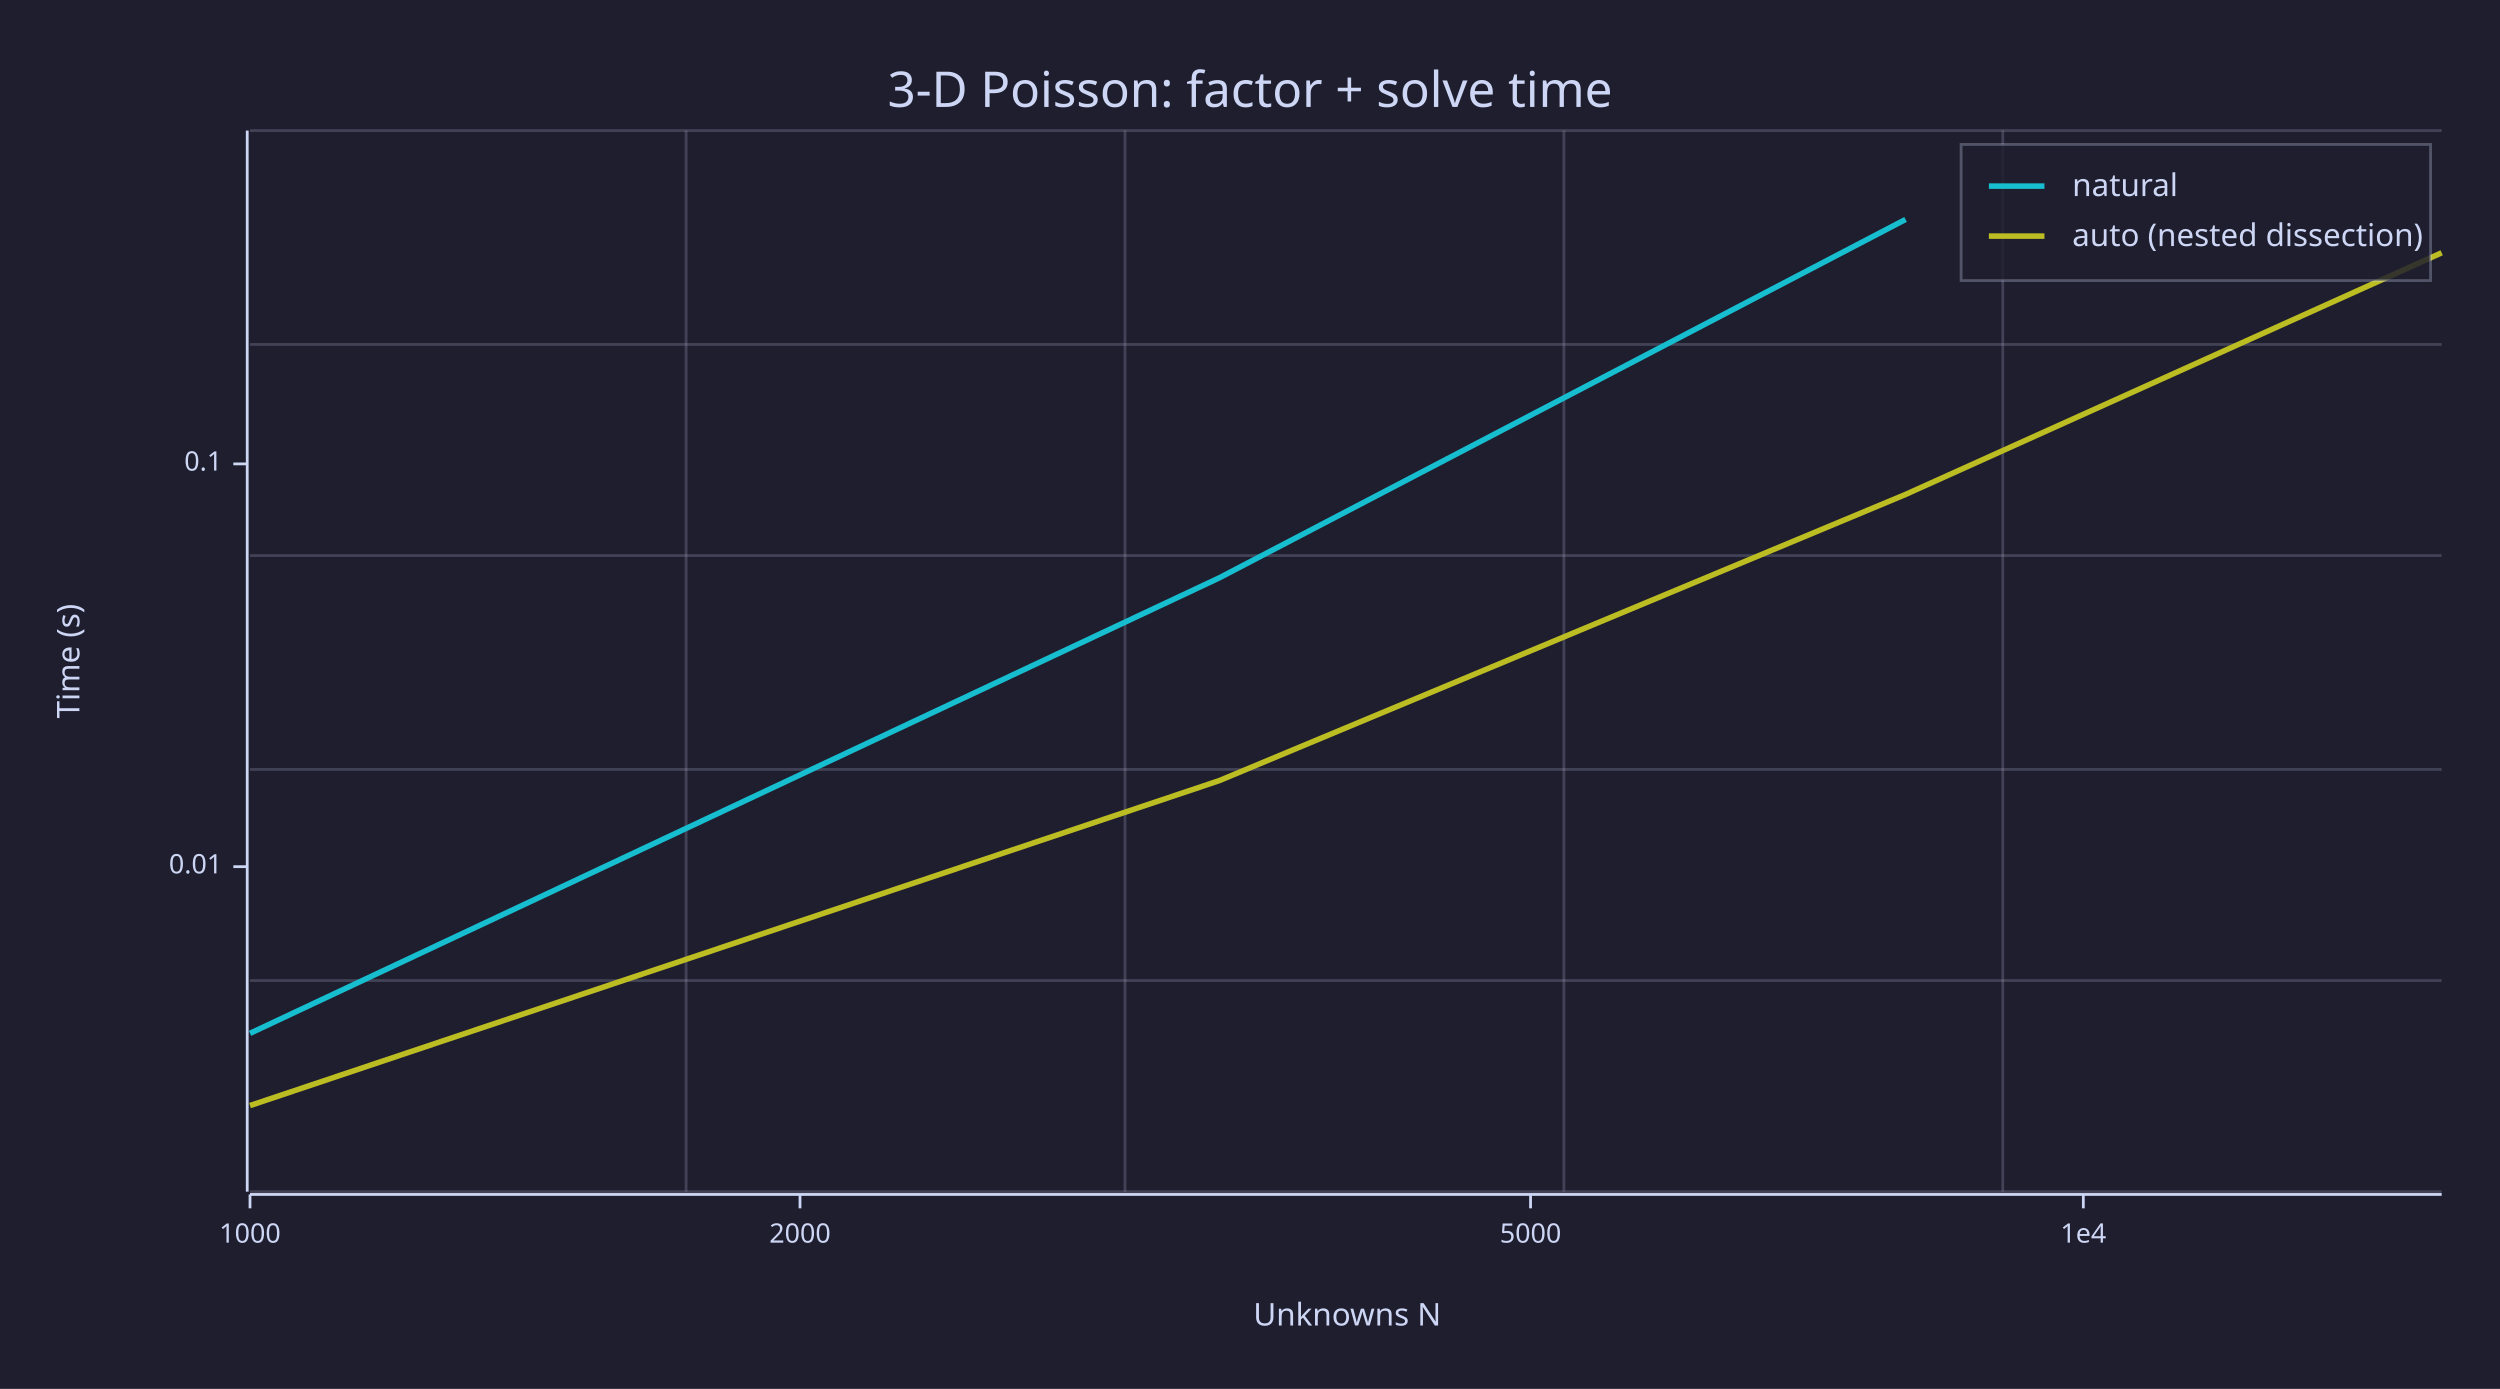
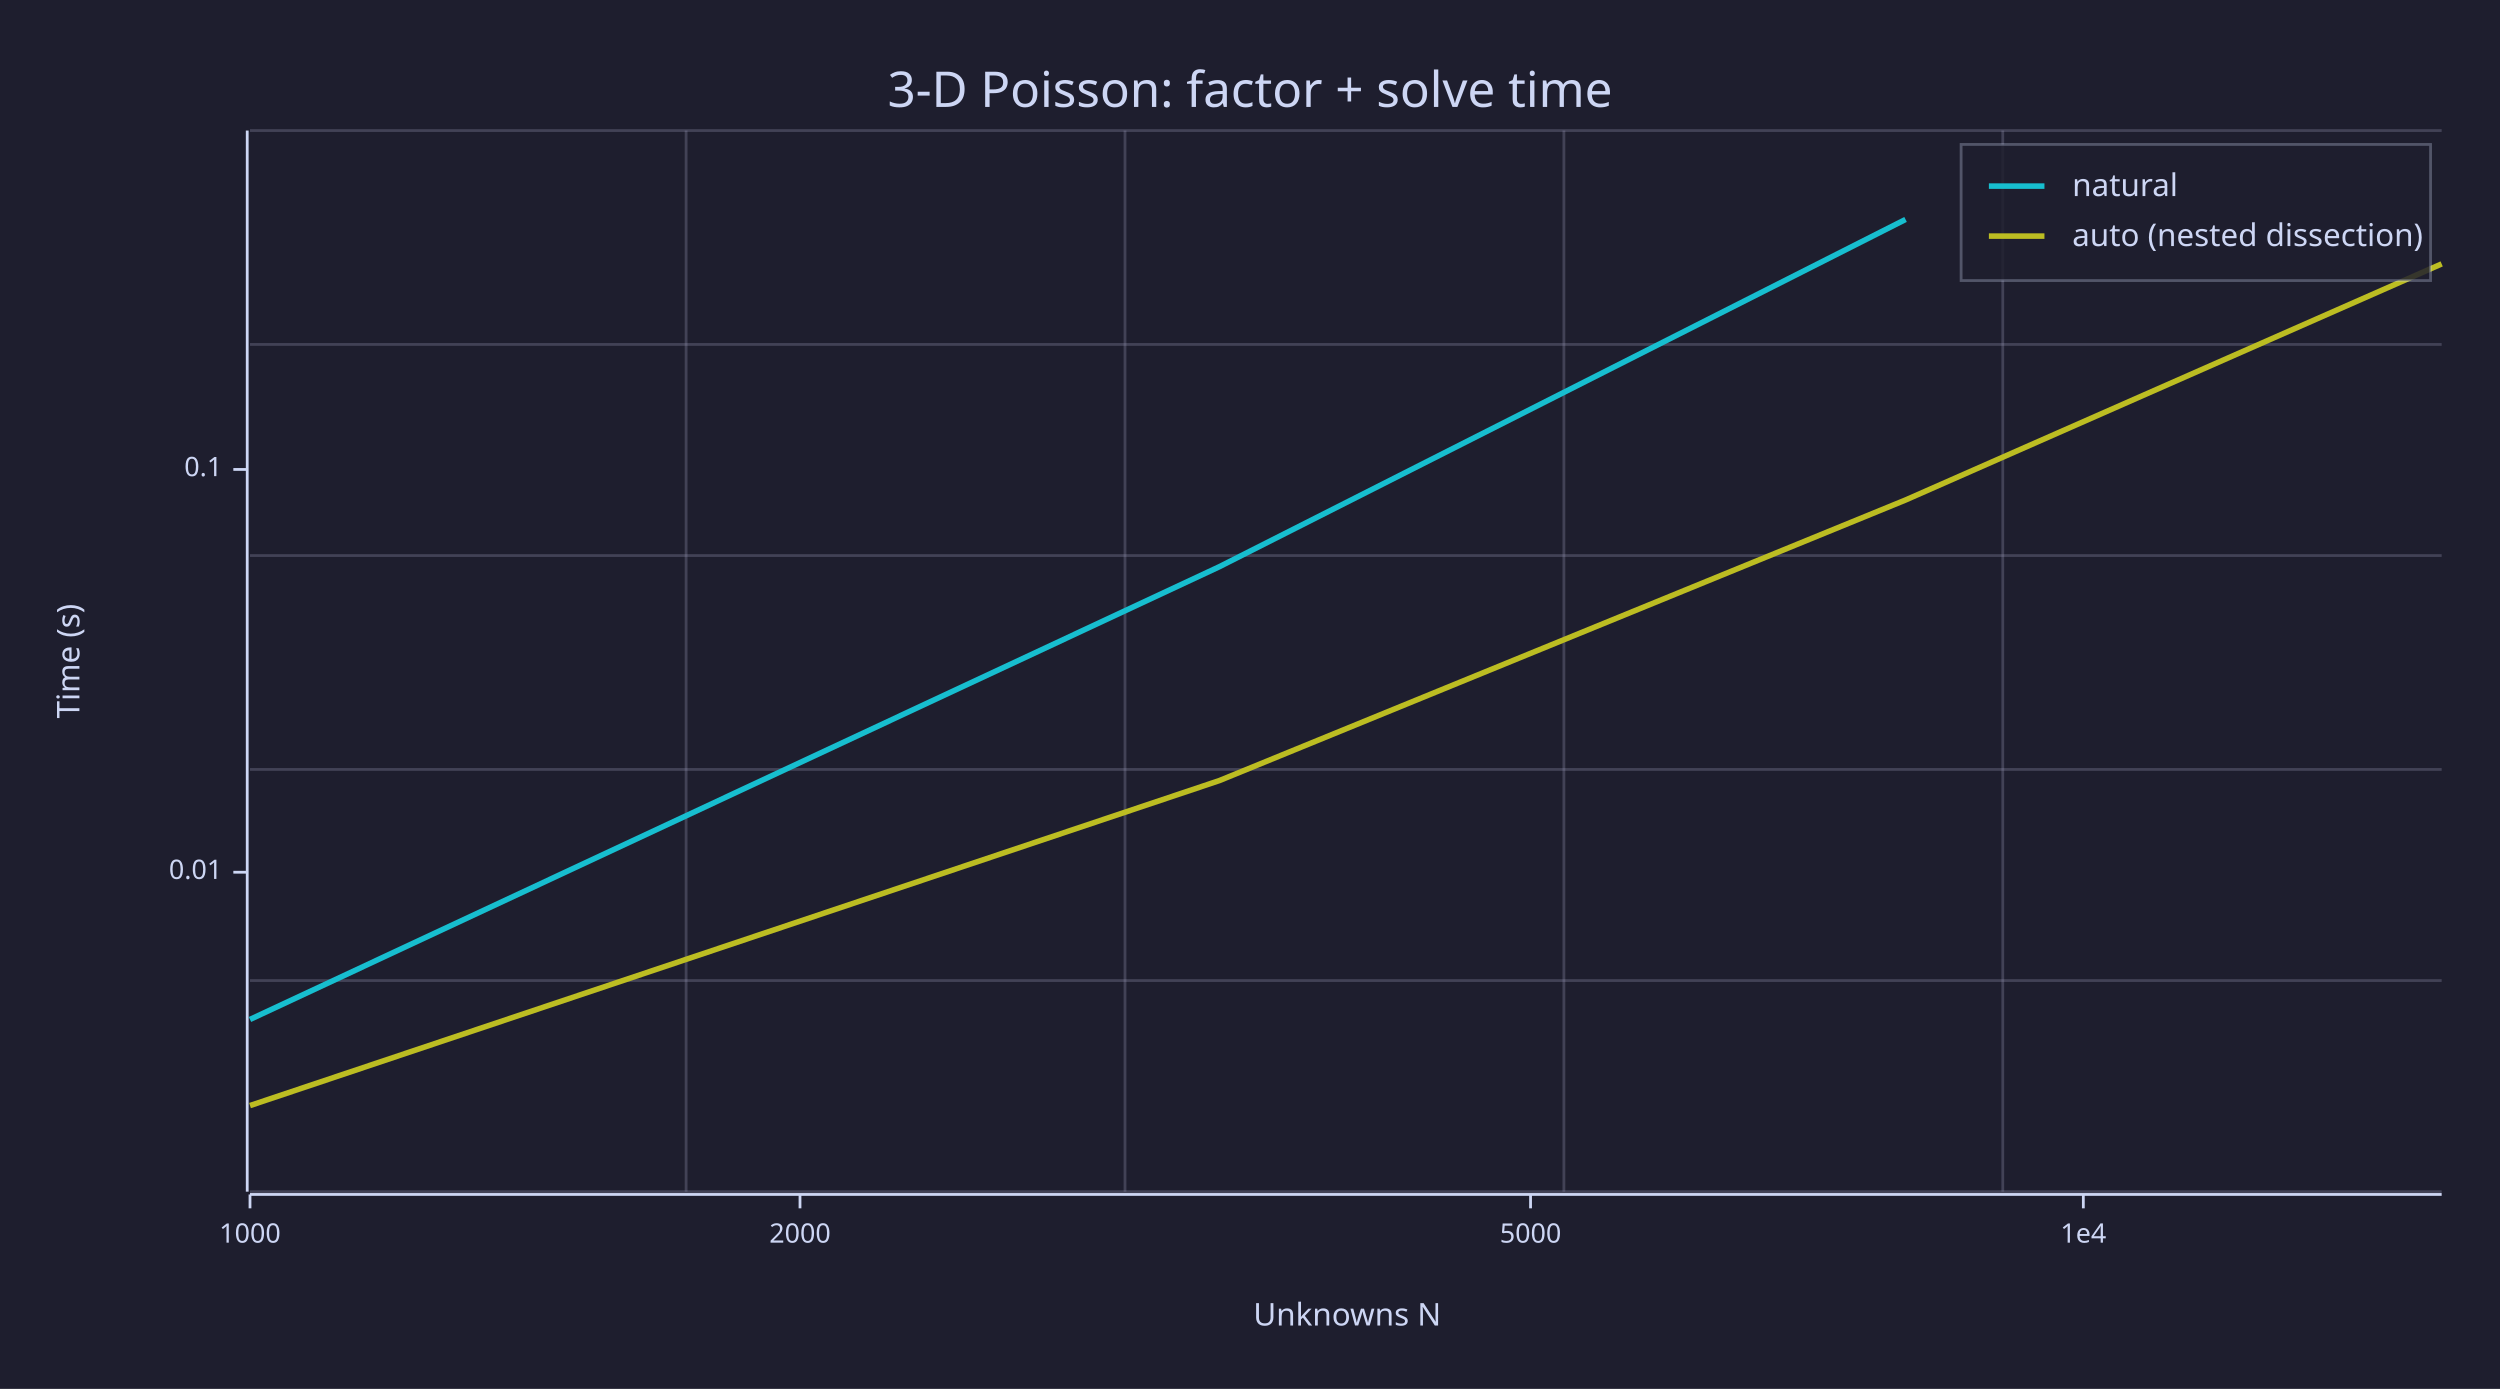
<svg xmlns="http://www.w3.org/2000/svg" width="900" height="500" viewBox="0 0 900 500">
  <rect x="0" y="0" width="900" height="500" opacity="1" fill="#1E1E2E" stroke="none" />
  <text x="450" y="25" dy="0.76em" text-anchor="middle" font-family="sans-serif" font-size="17.742" opacity="1" fill="#CDD6F4">
3-D Poisson: factor + solve time
</text>
  <text x="20" y="238" dy="0.76em" text-anchor="middle" font-family="sans-serif" font-size="11.29" opacity="1" fill="#CDD6F4" transform="rotate(270, 20, 238)">
Time (s)
</text>
  <text x="485" y="480" dy="-0.5ex" text-anchor="middle" font-family="sans-serif" font-size="11.29" opacity="1" fill="#CDD6F4">
Unknowns N
</text>
  <polyline fill="none" opacity="1" stroke="#CDD6F4" stroke-width="1" points="89,47 89,429 " />
-   <text x="80" y="312" dy="0.5ex" text-anchor="end" font-family="sans-serif" font-size="9.677" opacity="1" fill="#CDD6F4">
+   <text x="80" y="314" dy="0.5ex" text-anchor="end" font-family="sans-serif" font-size="9.677" opacity="1" fill="#CDD6F4">
0.01
</text>
-   <polyline fill="none" opacity="1" stroke="#CDD6F4" stroke-width="1" points="84,312 89,312 " />
-   <text x="80" y="167" dy="0.5ex" text-anchor="end" font-family="sans-serif" font-size="9.677" opacity="1" fill="#CDD6F4">
+   <polyline fill="none" opacity="1" stroke="#CDD6F4" stroke-width="1" points="84,314 89,314 " />
+   <text x="80" y="169" dy="0.5ex" text-anchor="end" font-family="sans-serif" font-size="9.677" opacity="1" fill="#CDD6F4">
0.1
</text>
-   <polyline fill="none" opacity="1" stroke="#CDD6F4" stroke-width="1" points="84,167 89,167 " />
+   <polyline fill="none" opacity="1" stroke="#CDD6F4" stroke-width="1" points="84,169 89,169 " />
  <polyline fill="none" opacity="1" stroke="#CDD6F4" stroke-width="1" points="90,430 879,430 " />
  <text x="90" y="440" dy="0.76em" text-anchor="middle" font-family="sans-serif" font-size="9.677" opacity="1" fill="#CDD6F4">
1000
</text>
  <polyline fill="none" opacity="1" stroke="#CDD6F4" stroke-width="1" points="90,430 90,435 " />
  <text x="288" y="440" dy="0.76em" text-anchor="middle" font-family="sans-serif" font-size="9.677" opacity="1" fill="#CDD6F4">
2000
</text>
  <polyline fill="none" opacity="1" stroke="#CDD6F4" stroke-width="1" points="288,430 288,435 " />
  <text x="551" y="440" dy="0.76em" text-anchor="middle" font-family="sans-serif" font-size="9.677" opacity="1" fill="#CDD6F4">
5000
</text>
  <polyline fill="none" opacity="1" stroke="#CDD6F4" stroke-width="1" points="551,430 551,435 " />
  <text x="750" y="440" dy="0.76em" text-anchor="middle" font-family="sans-serif" font-size="9.677" opacity="1" fill="#CDD6F4">
1e4
</text>
  <polyline fill="none" opacity="1" stroke="#CDD6F4" stroke-width="1" points="750,430 750,435 " />
  <polyline fill="none" opacity="0.3" stroke="#9696B4" stroke-width="1" points="90,429 879,429 " />
  <polyline fill="none" opacity="0.3" stroke="#9696B4" stroke-width="1" points="90,353 879,353 " />
  <polyline fill="none" opacity="0.3" stroke="#9696B4" stroke-width="1" points="90,277 879,277 " />
  <polyline fill="none" opacity="0.3" stroke="#9696B4" stroke-width="1" points="90,200 879,200 " />
  <polyline fill="none" opacity="0.3" stroke="#9696B4" stroke-width="1" points="90,124 879,124 " />
  <polyline fill="none" opacity="0.3" stroke="#9696B4" stroke-width="1" points="90,47 879,47 " />
  <polyline fill="none" opacity="0.3" stroke="#9696B4" stroke-width="1" points="247,429 247,47 " />
  <polyline fill="none" opacity="0.3" stroke="#9696B4" stroke-width="1" points="405,429 405,47 " />
  <polyline fill="none" opacity="0.3" stroke="#9696B4" stroke-width="1" points="563,429 563,47 " />
  <polyline fill="none" opacity="0.3" stroke="#9696B4" stroke-width="1" points="721,429 721,47 " />
-   <polyline fill="none" opacity="1" stroke="#17BECF" stroke-width="2" points="90,372 439,208 686,79 " />
-   <polyline fill="none" opacity="1" stroke="#BCBD22" stroke-width="2" points="90,398 439,281 686,178 879,91 " />
+   <polyline fill="none" opacity="1" stroke="#17BECF" stroke-width="2" points="90,367 439,204 686,79 " />
+   <polyline fill="none" opacity="1" stroke="#BCBD22" stroke-width="2" points="90,398 439,281 686,180 879,95 " />
  <rect x="706" y="52" width="169" height="49" opacity="0.85" fill="#1E1E2E" stroke="none" />
  <rect x="706" y="52" width="169" height="49" opacity="0.3" fill="none" stroke="#CDD6F4" />
  <text x="746" y="62" dy="0.76em" text-anchor="start" font-family="sans-serif" font-size="11.29" opacity="1" fill="#CDD6F4">
natural
</text>
  <text x="746" y="80" dy="0.76em" text-anchor="start" font-family="sans-serif" font-size="11.29" opacity="1" fill="#CDD6F4">
auto (nested dissection)
</text>
  <polyline fill="none" opacity="1" stroke="#17BECF" stroke-width="2" points="716,67 736,67 " />
  <polyline fill="none" opacity="1" stroke="#BCBD22" stroke-width="2" points="716,85 736,85 " />
</svg>
